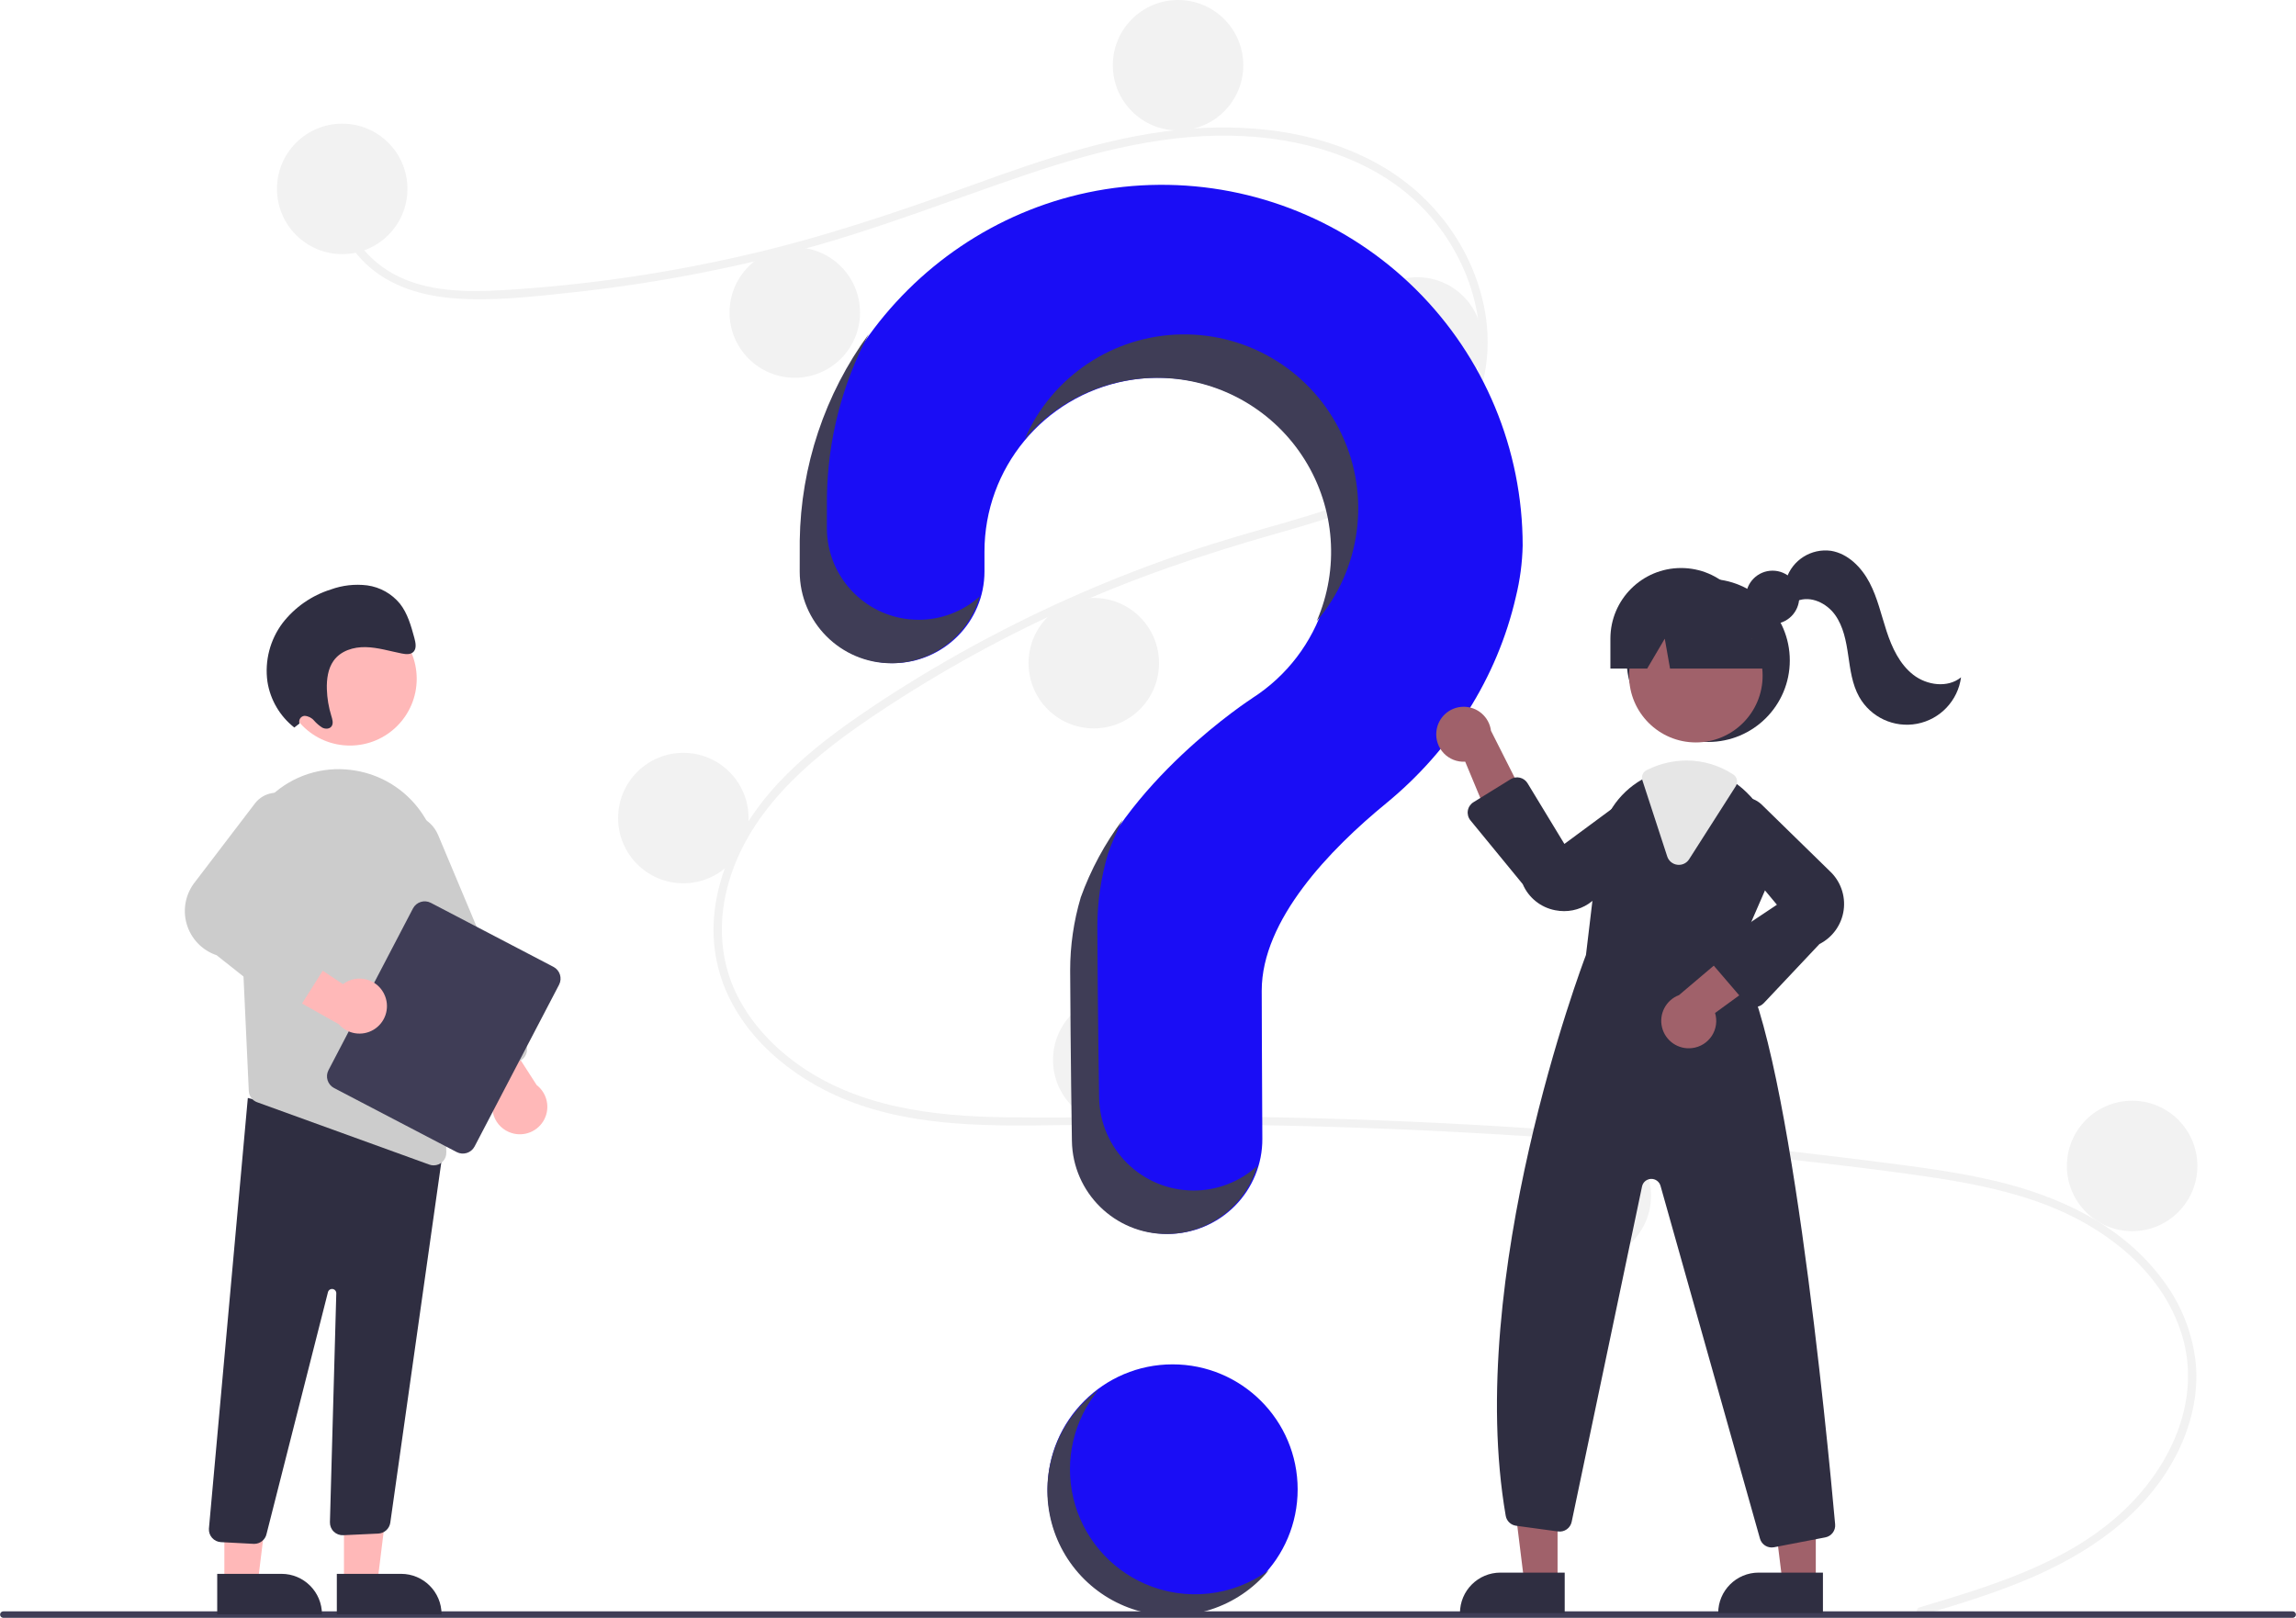
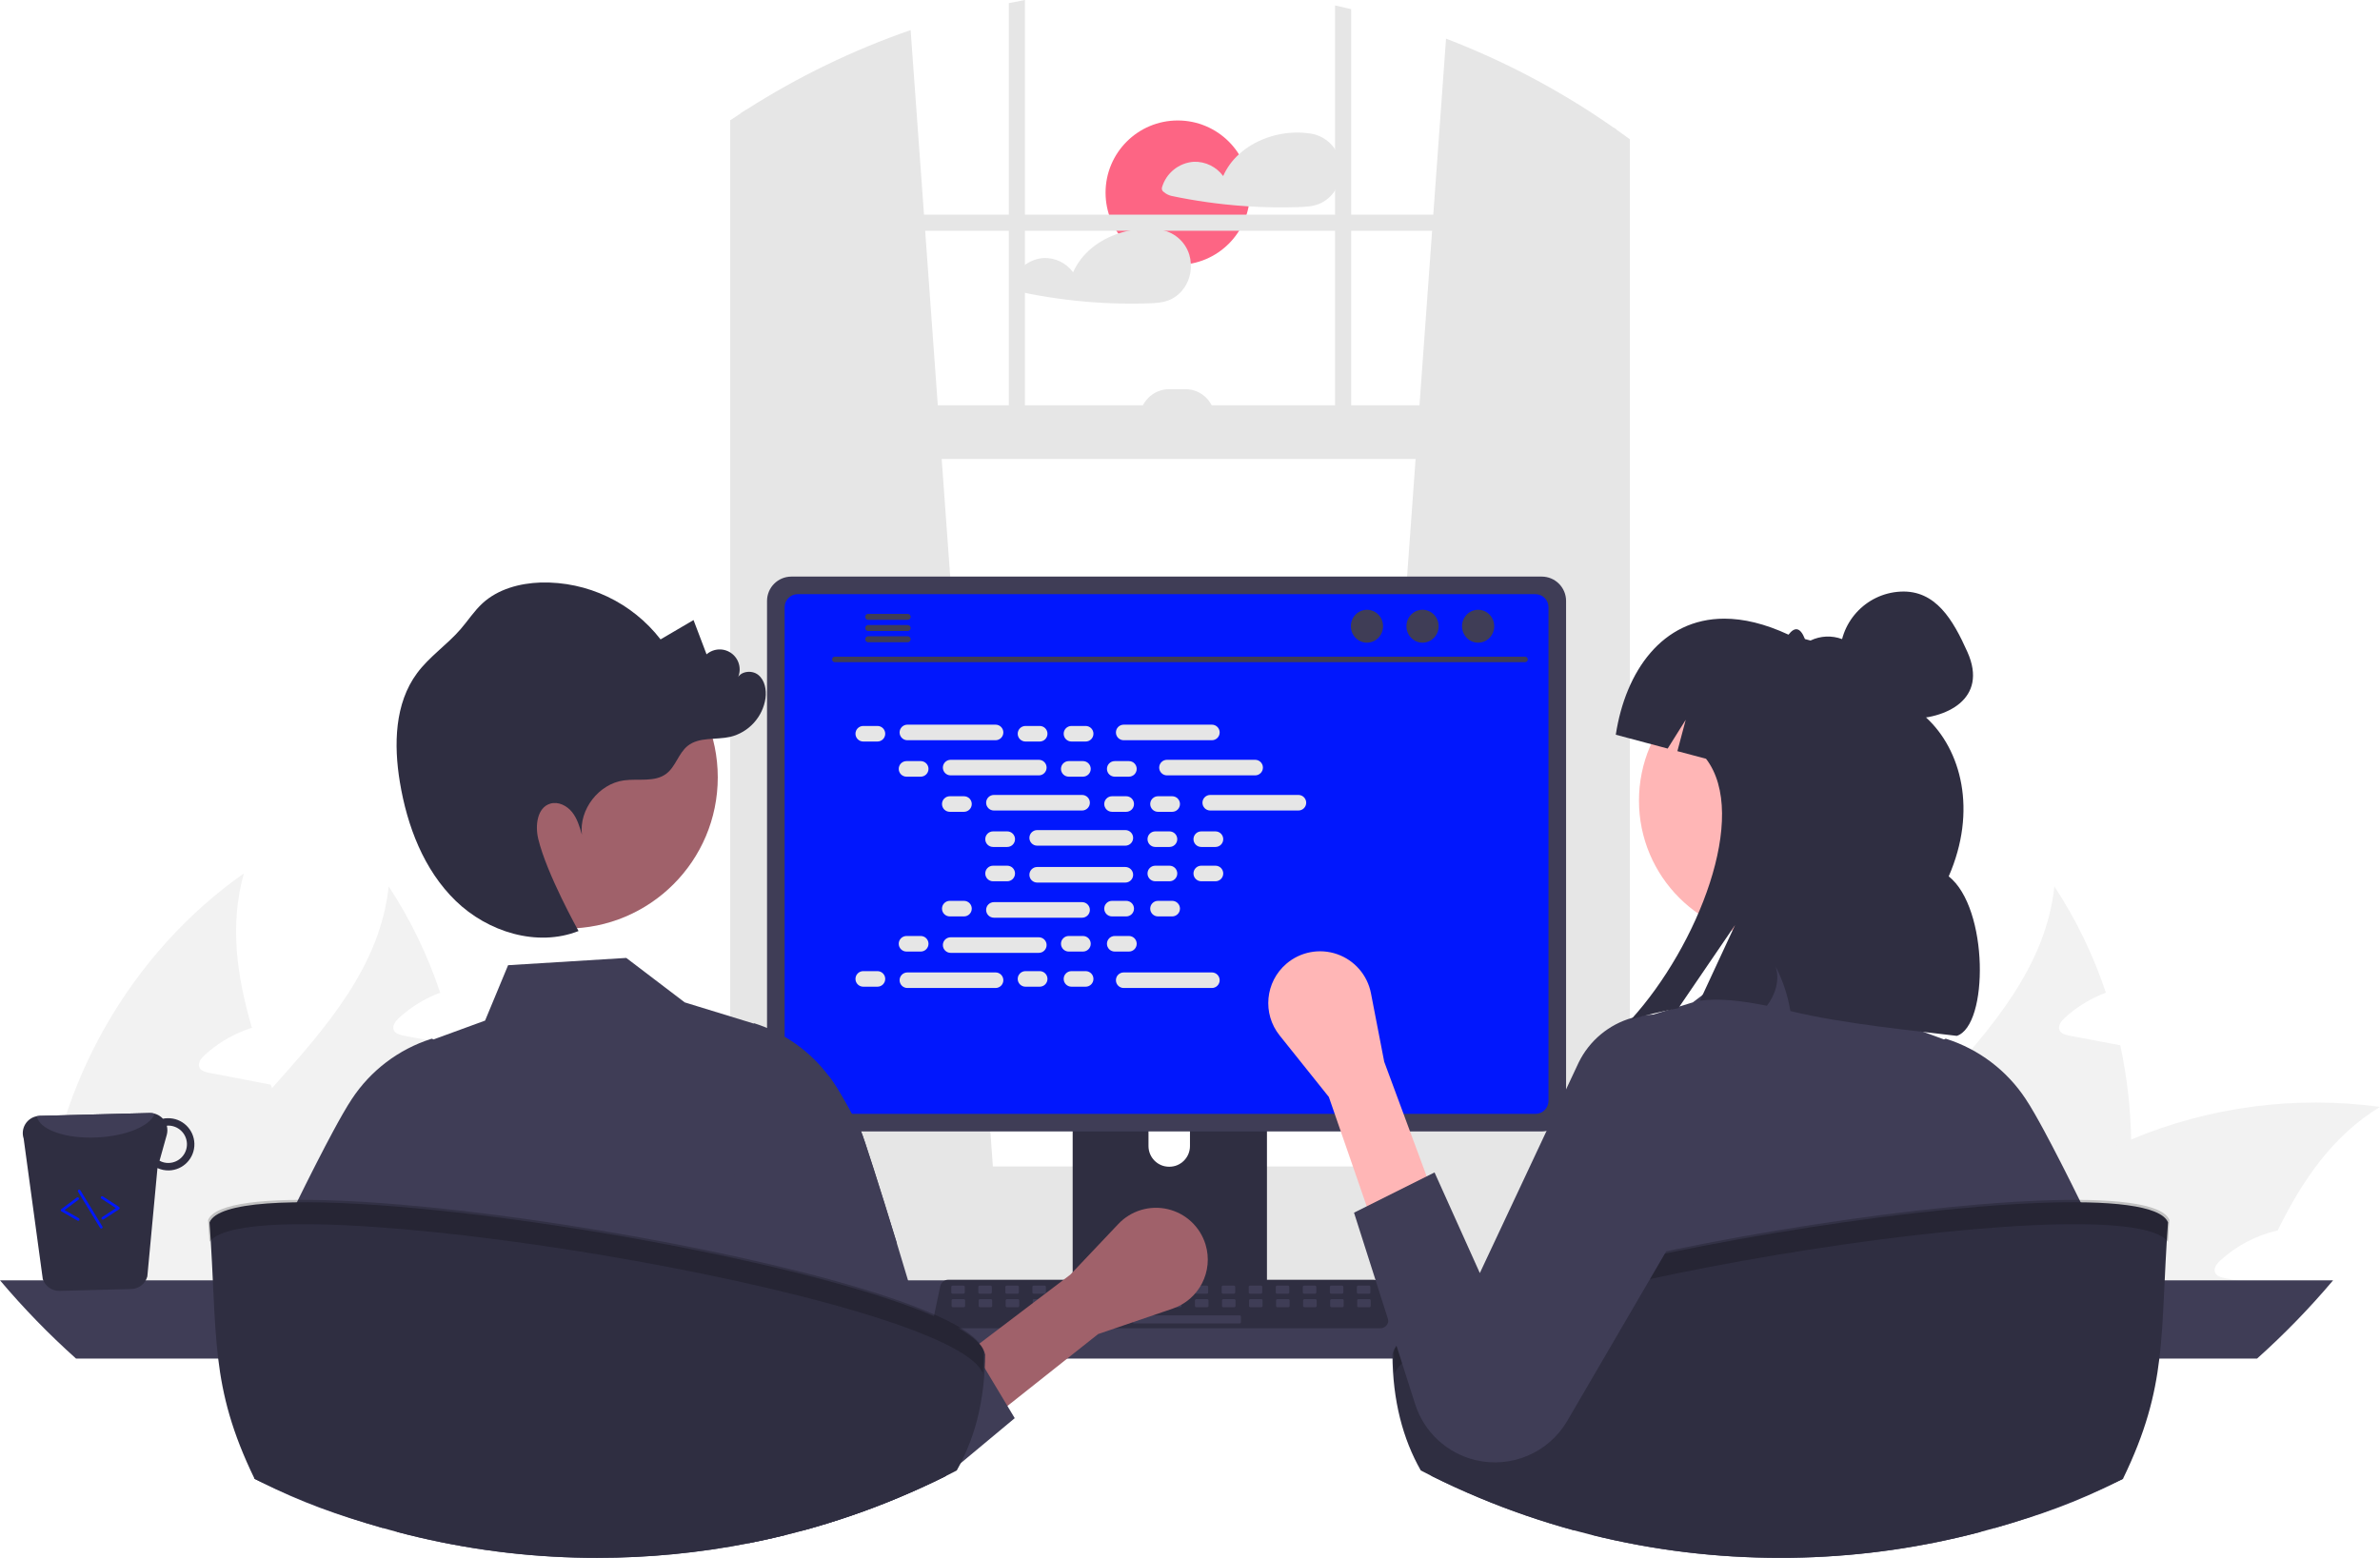
- <svg xmlns="http://www.w3.org/2000/svg" data-name="Layer 1" width="844.675" height="595.262" viewBox="0 0 844.675 595.262">
-   <circle cx="431.393" cy="548" r="46" fill="#1a0df5" />
-   <path d="M883.862,743.785c25.735-7.729,53.094-15.788,73.503-34.161,18.238-16.418,30.55-41.489,22.995-66.112-7.54-24.572-30.124-40.956-53.442-49.105-13.225-4.622-27.061-7.186-40.891-9.2-15.035-2.19-30.136-3.984-45.23-5.71q-91.677-10.486-184.044-12.811c-30.385-.765-60.764-.747-91.152-.306-27.139.394-55.722.384-80.899-11.151-19.578-8.97-37.348-25.289-42.803-46.734-6.297-24.755,5.318-49.964,21.98-67.892,8.783-9.45,19.047-17.404,29.636-24.717,11.487-7.934,23.375-15.306,35.521-22.188a494.634,494.634,0,0,1,74.767-34.468c12.746-4.634,25.68-8.633,38.728-12.321,11.017-3.115,22.068-6.234,32.716-10.477,20.583-8.204,40.161-22.1,45.395-44.881,4.96-21.591-3.403-45.031-18.065-61.071-16.963-18.557-42.539-26.692-67.06-28.008-27.528-1.478-54.422,5.412-80.297,14.156-27.597,9.326-54.599,20.049-82.778,27.603a556.958,556.958,0,0,1-85.196,15.837c-14.082,1.5-28.59,3.193-42.756,2.045-11.872-.962-23.684-4.454-32.434-12.88-7.503-7.225-11.972-17.154-10.435-27.632.279-1.903,3.17-1.094,2.893.798-1.87,12.755,6.8,24.509,17.484,30.529,12.348,6.958,27.374,6.968,41.122,6.172a537.825,537.825,0,0,0,88.515-12.796c28.593-6.531,56.164-15.866,83.704-25.839,26.156-9.472,52.897-18.716,80.84-20.767,24.246-1.78,49.752,1.752,70.874,14.423,18.564,11.136,32.215,29.707,36.565,51.018,4.25,20.825-1.636,41.785-17.4,56.317-16.321,15.046-38.701,21.479-59.557,27.404-26.452,7.514-52.337,16.298-77.392,27.703a485.824,485.824,0,0,0-72.8,40.928c-22.246,15.202-44.201,34.331-51.237,61.451-3.277,12.633-2.672,26.032,2.812,37.965,4.876,10.61,12.907,19.535,22.262,26.419,22.321,16.424,50.453,19.797,77.414,20.132,30.281.377,60.564-.645,90.855-.148q92.599,1.52,184.819,11.273,23.108,2.446,46.158,5.407c13.822,1.776,27.69,3.541,41.278,6.695,24.162,5.608,47.674,16.392,62.692,36.878a61.319,61.319,0,0,1,11.947,30.446c1.051,11.524-1.77,23.069-6.98,33.321-11.532,22.69-33.134,37.123-56.073,46.605-12.287,5.079-25.032,8.926-37.752,12.746-1.853.557-2.645-2.338-.798-2.893Z" transform="translate(-177.6623 -152.3692)" fill="#f2f2f2" />
-   <circle cx="125.893" cy="69.5" r="24" fill="#f2f2f2" />
-   <circle cx="292.393" cy="115" r="24" fill="#f2f2f2" />
-   <circle cx="433.393" cy="24" r="24" fill="#f2f2f2" />
-   <circle cx="521.393" cy="126" r="24" fill="#f2f2f2" />
-   <circle cx="402.393" cy="244" r="24" fill="#f2f2f2" />
-   <circle cx="251.393" cy="301" r="24" fill="#f2f2f2" />
-   <circle cx="411.393" cy="390" r="24" fill="#f2f2f2" />
-   <circle cx="583.393" cy="440" r="24" fill="#f2f2f2" />
-   <circle cx="784.393" cy="429" r="24" fill="#f2f2f2" />
-   <path d="M604.128,220.373c-71.892.508-130.756,58.93-131.777,130.816-.009.664-.014,5.33-.013,11.434a33.748,33.748,0,0,0,33.744,33.746h0a33.769,33.769,0,0,0,33.761-33.798c-.003-4.152-.006-7.026-.006-7.202a64,64,0,1,1,98.52,53.879l.012.014s-48.028,30.92-62.671,73.335l.012.003a94.004,94.004,0,0,0-3.874,26.768c0,3.725.219,36.321.643,62.778a34.786,34.786,0,0,0,34.79,34.222h0a34.796,34.796,0,0,0,34.794-35.011c-.147-24.229-.227-52.442-.227-54.489,0-26.045,25.125-51.995,45.764-68.917,23.766-19.487,40.868-46.043,47.737-75.999a86.762,86.762,0,0,0,2.499-18.834A132.75,132.75,0,0,0,604.128,220.373Z" transform="translate(-177.6623 -152.3692)" fill="#1a0df5" />
-   <path d="M1021.147,747.631H178.853a1.191,1.191,0,0,1,0-2.381h842.294a1.191,1.191,0,0,1,0,2.381Z" transform="translate(-177.6623 -152.3692)" fill="#3f3d56" />
-   <circle cx="628.449" cy="242.996" r="30" fill="#2f2e41" />
-   <polygon points="573.012 582.129 560.753 582.129 554.92 534.841 573.015 534.841 573.012 582.129" fill="#a0616a" />
-   <path d="M551.996,578.626h23.644a0,0,0,0,1,0,0v14.887a0,0,0,0,1,0,0H537.109a0,0,0,0,1,0,0v0A14.887,14.887,0,0,1,551.996,578.626Z" fill="#2f2e41" />
-   <polygon points="668.012 582.129 655.753 582.129 649.92 534.841 668.015 534.841 668.012 582.129" fill="#a0616a" />
-   <path d="M646.996,578.626h23.644a0,0,0,0,1,0,0v14.887a0,0,0,0,1,0,0H632.109a0,0,0,0,1,0,0v0A14.887,14.887,0,0,1,646.996,578.626Z" fill="#2f2e41" />
-   <circle cx="623.89" cy="248.61" r="24.561" fill="#a0616a" />
-   <path d="M816.191,504.775l10.99-25.25a31.383,31.383,0,0,0-6.95-35.6,31.873,31.873,0,0,0-3.07-2.67,30.935,30.935,0,0,0-18.99-6.57,32.179,32.179,0,0,0-13.4,2.98c-.36.16-.71.33-1.07.5-.69.33-1.37.69-2.03,1.06a31.678,31.678,0,0,0-15.7,23.88l-4.85,40.64c-1.22,3.19-44.74,118.39-29.52,206.34a4.467,4.467,0,0,0,3.82,3.67l15.43,2.1a4.497,4.497,0,0,0,5.01-3.53l25.89-123.41a3.503,3.503,0,0,1,6.8-.23l36.58,129.78a4.471,4.471,0,0,0,4.31,3.28,5.122,5.122,0,0,0,.87-.08l18.85-3.63a4.471,4.471,0,0,0,3.63-4.81C850.021,682.335,835.301,527.605,816.191,504.775Z" transform="translate(-177.6623 -152.3692)" fill="#2f2e41" />
-   <path d="M706.102,421.419A10.056,10.056,0,0,0,716.696,432.623l13.729,32.992,10.385-15.394-14.629-28.97a10.11,10.11,0,0,0-20.079.169Z" transform="translate(-177.6623 -152.3692)" fill="#a0616a" />
-   <path d="M800.19,537.996a10.056,10.056,0,0,0,8.427-12.913l28.885-21.038-17.39-6.512-24.764,20.977a10.11,10.11,0,0,0,4.842,19.487Z" transform="translate(-177.6623 -152.3692)" fill="#a0616a" />
-   <path d="M753.102,487.61a17.057,17.057,0,0,1-3.298-.325,16.305,16.305,0,0,1-11.948-9.616l-19.234-23.453a4.501,4.501,0,0,1,1.111-6.681l13.684-8.471a4.5,4.5,0,0,1,6.215,1.49l13.556,22.334L779.15,443.702A9.721,9.721,0,0,1,790.46,459.264l-25.912,23.637A16.253,16.253,0,0,1,753.102,487.61Z" transform="translate(-177.6623 -152.3692)" fill="#2f2e41" />
-   <path d="M823.252,522.883c-.035,0-.071,0-.106-.001a4.508,4.508,0,0,1-3.311-1.57l-12.166-14.193a4.5,4.5,0,0,1,.92-6.673l22.781-15.188-20.638-24.812a9.721,9.721,0,0,1,14.887-12.183l25.084,24.513a16.525,16.525,0,0,1-3.675,26.94l-20.501,21.754A4.507,4.507,0,0,1,823.252,522.883Z" transform="translate(-177.6623 -152.3692)" fill="#2f2e41" />
-   <path d="M795.307,470.584a4.632,4.632,0,0,1-.584-.037,4.461,4.461,0,0,1-3.71-3.069l-9.142-28.029a3.083,3.083,0,0,1,1.594-3.725l.297-.14c.269-.128.535-.254.807-.375a32.574,32.574,0,0,1,13.603-3.023,31.327,31.327,0,0,1,17.161,5.157,3.13,3.13,0,0,1,.901,4.294L799.084,468.504A4.455,4.455,0,0,1,795.307,470.584Z" transform="translate(-177.6623 -152.3692)" fill="#e6e6e6" />
-   <circle cx="652.101" cy="219.786" r="9.817" fill="#2f2e41" />
-   <path d="M796.111,361.365h0a26,26,0,0,0-26,26v11h13.529l6.471-11,1.941,11h41.059l-11-11A26,26,0,0,0,796.111,361.365Z" transform="translate(-177.6623 -152.3692)" fill="#2f2e41" />
-   <path d="M834.809,365.431a15.15,15.15,0,0,1,16.481-10.396c6.256,1.046,11.202,6.075,14.149,11.691s4.308,11.903,6.289,17.928,4.791,12.084,9.793,15.984,12.677,4.958,17.59.946a20.118,20.118,0,0,1-37.477,7.181c-2.592-4.612-3.261-10.017-4.03-15.251s-1.767-10.65-4.862-14.94-8.888-7.093-13.804-5.139Z" transform="translate(-177.6623 -152.3692)" fill="#2f2e41" />
-   <path d="M515.609,380.408h0a33.748,33.748,0,0,1-33.744-33.746c-0-6.104.004-10.771.013-11.434a131.507,131.507,0,0,1,15.359-59.909,131.803,131.803,0,0,0-25.359,75.909c-.009.664-.014,5.33-.013,11.434a33.748,33.748,0,0,0,33.744,33.746h0A33.773,33.773,0,0,0,538.097,371.817,33.622,33.622,0,0,1,515.609,380.408Z" transform="translate(-177.6623 -152.3692)" fill="#3f3d56" />
-   <path d="M606.415,291.478a64.004,64.004,0,0,1,55.659,89.413,63.997,63.997,0,1,0-107.426-66.985A63.871,63.871,0,0,1,606.415,291.478Z" transform="translate(-177.6623 -152.3692)" fill="#3f3d56" />
-   <path d="M616.797,590.408h0a34.787,34.787,0,0,1-34.79-34.222c-.423-26.456-.643-59.052-.643-62.778a94.004,94.004,0,0,1,3.874-26.768l-.012-.003a95.069,95.069,0,0,1,5.494-12.701,110.047,110.047,0,0,0-15.494,28.701l.012.003a94.004,94.004,0,0,0-3.874,26.768c0,3.725.219,36.321.643,62.778a34.787,34.787,0,0,0,34.79,34.222h0a34.803,34.803,0,0,0,33.402-25.048A34.66,34.66,0,0,1,616.797,590.408Z" transform="translate(-177.6623 -152.3692)" fill="#3f3d56" />
-   <polygon points="126.541 582.585 138.8 582.584 144.633 535.296 126.538 535.297 126.541 582.585" fill="#ffb8b8" />
-   <path d="M301.576,731.451H340.107a0,0,0,0,1,0,0v14.887a0,0,0,0,1,0,0H316.463A14.887,14.887,0,0,1,301.576,731.451v0A0,0,0,0,1,301.576,731.451Z" transform="translate(464.0541 1325.404) rotate(179.9974)" fill="#2f2e41" />
-   <polygon points="82.541 582.585 94.8 582.584 100.633 535.296 82.538 535.297 82.541 582.585" fill="#ffb8b8" />
-   <path d="M257.576,731.451H296.107a0,0,0,0,1,0,0v14.887a0,0,0,0,1,0,0H272.463A14.887,14.887,0,0,1,257.576,731.451v0A0,0,0,0,1,257.576,731.451Z" transform="translate(376.0541 1325.406) rotate(179.9974)" fill="#2f2e41" />
-   <path d="M270.917,720.411l-11.975-.63a4.673,4.673,0,0,1-4.419-4.967l14.313-158.466,65.911,17.786,6.35-1.732L321.239,712.686a4.696,4.696,0,0,1-4.358,3.945l-12.909.601a4.674,4.674,0,0,1-4.931-4.796l2.339-84.196a1.558,1.558,0,0,0-3.083-.36L275.739,716.692a4.646,4.646,0,0,1-4.569,3.725C271.086,720.418,271.002,720.416,270.917,720.411Z" transform="translate(-177.6623 -152.3692)" fill="#2f2e41" />
-   <circle cx="128.742" cy="249.759" r="24.561" fill="#ffb8b8" />
-   <path d="M265.512,474.287l2.701,58.267.976,21.199a4.642,4.642,0,0,0,3.074,4.175l63.336,22.943a4.477,4.477,0,0,0,1.6.28,4.644,4.644,0,0,0,4.664-4.788L339.266,471.597A36.93,36.93,0,0,0,308.522,435.92c-.613-.093-1.236-.187-1.859-.27a36.249,36.249,0,0,0-29.165,9.441,37.236,37.236,0,0,0-11.986,29.196Z" transform="translate(-177.6623 -152.3692)" fill="#ccc" />
-   <path d="M365.855,569.245a10.064,10.064,0,0,1-5.369-15.227l-21.478-28.56,18.534-1.147,17.554,27.297a10.111,10.111,0,0,1-9.242,17.637Z" transform="translate(-177.6623 -152.3692)" fill="#ffb8b8" />
-   <path d="M350.753,548.85a4.644,4.644,0,0,1-2.541-2.518L315.854,469.237a12.463,12.463,0,1,1,22.984-9.647l32.358,77.095a4.679,4.679,0,0,1-2.5,6.118l-14.365,6.029a4.642,4.642,0,0,1-3.577.017Z" transform="translate(-177.6623 -152.3692)" fill="#ccc" />
-   <path d="M298.508,546.131,329.587,486.622a4.878,4.878,0,0,1,6.575-2.063l45.112,23.56a4.878,4.878,0,0,1,2.063,6.575l-31.079,59.509a4.878,4.878,0,0,1-6.575,2.063L300.571,552.706A4.878,4.878,0,0,1,298.508,546.131Z" transform="translate(-177.6623 -152.3692)" fill="#3f3d56" />
-   <path d="M319.351,518.943a10.064,10.064,0,0,0-15.517-4.46l-29.778-19.754-.051,18.57L302.29,529.21a10.111,10.111,0,0,0,17.06-10.267Z" transform="translate(-177.6623 -152.3692)" fill="#ffb8b8" />
-   <path d="M281.701,523.119l-24.337-19.278a17.163,17.163,0,0,1-7.823-27.135l22.097-28.96a10.096,10.096,0,0,1,17.13,10.284l-17.484,28.6,25.694,12.187a4.674,4.674,0,0,1,1.948,6.72l-10.372,16.414a4.682,4.682,0,0,1-3.167,2.111c-.026.004-.051.008-.077.012A4.696,4.696,0,0,1,281.701,523.119Z" transform="translate(-177.6623 -152.3692)" fill="#ccc" />
-   <path d="M287.845,418.574a2.135,2.135,0,0,1,1.856-2.819,4.93,4.93,0,0,1,3.476,1.715,13.833,13.833,0,0,0,3.071,2.637c1.188.599,2.8.514,3.477-.628.636-1.072.2-2.508-.185-3.753a36.907,36.907,0,0,1-1.63-9.77c-.111-3.7.411-7.562,2.46-10.448,2.644-3.725,7.371-5.139,11.845-5.036s8.875,1.484,13.307,2.357c1.53.301,3.328.456,4.352-.73,1.088-1.261.688-3.301.226-5.004-1.201-4.417-2.475-8.985-5.265-12.552a18.898,18.898,0,0,0-12.061-6.79,28.938,28.938,0,0,0-13.462,1.528,36.096,36.096,0,0,0-17.683,12.319,29.236,29.236,0,0,0-5.578,21.6,26.667,26.667,0,0,0,9.886,16.855Z" transform="translate(-177.6623 -152.3692)" fill="#2f2e41" />
-   <path d="M598.92,735.149a45.994,45.994,0,0,1-17.07-71.489,45.997,45.997,0,1,0,62.569,66.464A45.969,45.969,0,0,1,598.92,735.149Z" transform="translate(-177.6623 -152.3692)" fill="#3f3d56" />
+ <svg xmlns="http://www.w3.org/2000/svg" data-name="Layer 1" width="880.16" height="576.272" viewBox="0 0 880.16 576.272">
+   <circle cx="435.555" cy="71.266" r="26.701" fill="#fd6584" />
+   <path d="M655.233,220.487a13.235,13.235,0,0,0-11.17-9.29,1.081,1.081,0,0,0-.18,0,1.418,1.418,0,0,0-.22-.05c-8.94-1.16-18.88,1.66-25.57,7.8a23.958,23.958,0,0,0-5.83,8.04,12.917,12.917,0,0,0-10.83-5.28,13.184,13.184,0,0,0-11.8,9.51,1.526,1.526,0,0,0,.69,1.69,6.673,6.673,0,0,0,2.79,1.42c2.21.47,4.44.9,6.67,1.29q6.54,1.14,13.15,1.85,4.365.465,8.75.74c6.04.38,12.11.47,18.16.28,3-.1,5.88-.2,8.62-1.52a12.798,12.798,0,0,0,4.95-4.31A14.548,14.548,0,0,0,655.233,220.487Z" transform="translate(-159.9199 -161.8639)" fill="#e6e6e6" />
+   <path d="M600.303,259.387a13.652,13.652,0,0,0-.56-3.3,13.26,13.26,0,0,0-11.18-9.29.965.965,0,0,0-.17,0,1.887,1.887,0,0,0-.23-.05,33.194,33.194,0,0,0-14.69,1.51c-7.26,2.43-13.63,7.33-16.7,14.33a12.922,12.922,0,0,0-10.84-5.28,13.183,13.183,0,0,0-11.8,9.51,1.555,1.555,0,0,0,.69,1.69,6.733,6.733,0,0,0,2.79,1.42c2.22.47,4.44.9,6.68,1.29q6.54,1.14,13.14,1.85a195.164,195.164,0,0,0,26.92,1.02c2.99-.1,5.88-.2,8.62-1.52a12.77,12.77,0,0,0,4.94-4.31A14.265,14.265,0,0,0,600.303,259.387Z" transform="translate(-159.9199 -161.8639)" fill="#e6e6e6" />
+   <path d="M948.052,583.375a171.855,171.855,0,0,1-7.443,53.773c-.186.633-.41,1.265-.633,1.898H830.422a98.322,98.322,0,0,1,7.406-22.328c9.117-19.351,24.002-35.911,38.701-52.359,20.244-22.663,40.004-45.139,43.13-74.612a169.258,169.258,0,0,1,19.053,39.334,46.231,46.231,0,0,0-15.294,9.378c-1.228,1.154-2.531,2.828-1.898,4.428.595,1.34,2.233,1.786,3.684,2.084,3.498.67,6.996,1.34,10.494,1.972,2.754.558,5.545,1.079,8.336,1.6A182.729,182.729,0,0,1,948.052,583.375Z" transform="translate(-159.9199 -161.8639)" fill="#f2f2f2" />
+   <path d="M1040.08,571.318c-17.565,10.68-28.729,27.203-37.846,45.697a46.743,46.743,0,0,0-21.249,11.164c-1.265,1.154-2.568,2.828-1.898,4.428.558,1.34,2.233,1.786,3.684,2.084,3.461.67,6.996,1.34,10.457,1.972-.335.782-.67,1.6-1.005,2.382H876.12A164.174,164.174,0,0,1,893.573,619.1c1.377-1.377,2.791-2.679,4.242-4.019a173.653,173.653,0,0,1,50.238-31.706A176.734,176.734,0,0,1,1040.08,571.318Z" transform="translate(-159.9199 -161.8639)" fill="#f2f2f2" />
+   <path d="M895.47,639.046H792.093a167.932,167.932,0,0,1,.149-24.858c4.131-51.094,31.929-99.768,73.868-129.241-5.359,19.09-2.605,38.069,2.977,57.122-.781.261-1.563.484-2.27.781a46.236,46.236,0,0,0-15.294,9.378c-1.228,1.154-2.53,2.828-1.898,4.428.558,1.34,2.233,1.786,3.684,2.084,3.498.67,6.996,1.34,10.457,1.972,2.791.558,5.582,1.079,8.373,1.637,1.302.223,2.605.484,3.907.744.186.447.298.856.484,1.265,6.55,18.048,13.694,36.245,17.044,54.74a127.778,127.778,0,0,1,1.712,14.029C895.396,635.102,895.47,637.074,895.47,639.046Z" transform="translate(-159.9199 -161.8639)" fill="#f2f2f2" />
+   <path d="M332.052,583.375a171.855,171.855,0,0,1-7.443,53.773c-.186.633-.41,1.265-.633,1.898H214.422a98.322,98.322,0,0,1,7.406-22.328c9.117-19.351,24.002-35.911,38.701-52.359,20.244-22.663,40.004-45.139,43.13-74.612a169.258,169.258,0,0,1,19.053,39.334,46.231,46.231,0,0,0-15.294,9.378c-1.228,1.154-2.531,2.828-1.898,4.428.595,1.34,2.233,1.786,3.684,2.084,3.498.67,6.996,1.34,10.494,1.972,2.754.558,5.545,1.079,8.336,1.6A182.729,182.729,0,0,1,332.052,583.375Z" transform="translate(-159.9199 -161.8639)" fill="#f2f2f2" />
+   <path d="M424.08,571.318c-17.565,10.68-28.729,27.203-37.846,45.697a46.743,46.743,0,0,0-21.249,11.164c-1.265,1.154-2.568,2.828-1.898,4.428.558,1.34,2.233,1.786,3.684,2.084,3.461.67,6.996,1.34,10.457,1.972-.335.782-.67,1.6-1.005,2.382H260.12A164.174,164.174,0,0,1,277.573,619.1c1.377-1.377,2.791-2.679,4.242-4.019a173.653,173.653,0,0,1,50.238-31.706A176.734,176.734,0,0,1,424.08,571.318Z" transform="translate(-159.9199 -161.8639)" fill="#f2f2f2" />
+   <path d="M279.47,639.046H176.093a167.932,167.932,0,0,1,.149-24.858c4.131-51.094,31.929-99.768,73.868-129.241-5.359,19.09-2.605,38.069,2.977,57.122-.781.261-1.563.484-2.27.781a46.236,46.236,0,0,0-15.294,9.378c-1.228,1.154-2.53,2.828-1.898,4.428.558,1.34,2.233,1.786,3.684,2.084,3.498.67,6.996,1.34,10.457,1.972,2.791.558,5.582,1.079,8.373,1.637,1.302.223,2.605.484,3.907.744.186.447.298.856.484,1.265,6.55,18.048,13.694,36.245,17.044,54.74a127.778,127.778,0,0,1,1.712,14.029C279.396,635.102,279.47,637.074,279.47,639.046Z" transform="translate(-159.9199 -161.8639)" fill="#f2f2f2" />
+   <path d="M664.33,595.644l92.37,8.2.99.09v-394.14q-.495-.345-.99-.69a288.323,288.323,0,0,0-62.01-32.94l-4.72,65.1-.43,5.96-4.67,64.56-1.44,19.86-18.93,261.7Z" transform="translate(-159.9199 -161.8639)" fill="#e6e6e6" />
+   <path d="M435.9,202.454c-.66.42-1.32.84-1.98,1.28v400.2l1.98-.18,91.37-8.11-.17-2.3-18.93-261.7-1.44-19.86-4.67-64.56-.43-5.96-4.95-68.27A287.687,287.687,0,0,0,435.9,202.454Z" transform="translate(-159.9199 -161.8639)" fill="#e6e6e6" />
+   <path d="M433.92,203.734c-1.33.86-2.66,1.74-3.97,2.63v403.03c0,10.07,5.97,18.51,13.95,20.66a15.249,15.249,0,0,0,4,.53h296.8a15.118,15.118,0,0,0,3.99-.53,17.06,17.06,0,0,0,7.78-4.66,22.919,22.919,0,0,0,6.18-16v-396.02c-1.64-1.21-3.29-2.41-4.96-3.58q-.495-.345-.99-.69v400.29a16.108,16.108,0,0,1-.46,3.85c-1.41,5.95-6.06,10.31-11.54,10.31h-296.8c-6.62,0-12-6.35-12-14.16v-406.94C435.24,202.874,434.58,203.294,433.92,203.734Z" transform="translate(-159.9199 -161.8639)" fill="#e6e6e6" />
+   <rect x="273.003" y="79.404" width="326.752" height="5.959" fill="#e6e6e6" />
+   <path d="M659.6,165.254c-1.98-.49-3.96-.95-5.96-1.38v161.81h5.96Z" transform="translate(-159.9199 -161.8639)" fill="#e6e6e6" />
+   <path d="M538.96,161.864c-1.99.37-3.98.75-5.96,1.16v162.66h5.96Z" transform="translate(-159.9199 -161.8639)" fill="#e6e6e6" />
+   <path d="M368.86,620.154a26.711,26.711,0,0,0,1.93,9.98,25.54,25.54,0,0,0,1.75,3.56,27.096,27.096,0,0,0,3.02,4.18,26.76,26.76,0,0,0,20.12,9.11h391.31a26.82,26.82,0,0,0,0-53.64h-391.31A26.846,26.846,0,0,0,368.86,620.154Z" transform="translate(-159.9199 -161.8639)" fill="#e6e6e6" />
+   <rect x="432.923" y="311.783" width="324.766" height="19.863" transform="translate(1030.691 481.5651) rotate(-180)" fill="#e6e6e6" />
+   <path d="M581.401,305.824h27.809a0,0,0,0,1,0,0v0A10.925,10.925,0,0,1,598.285,316.749h-5.959a10.925,10.925,0,0,1-10.925-10.925v0A0,0,0,0,1,581.401,305.824Z" transform="translate(1030.691 460.7086) rotate(-180)" fill="#e6e6e6" />
+   <path d="M159.92,635.474a289.004,289.004,0,0,0,28.12,28.95h806.58a289.004,289.004,0,0,0,28.12-28.95Z" transform="translate(-159.9199 -161.8639)" fill="#3f3d56" />
+   <path d="M556.61,538.664v102.56h71.85v-102.56a3.448,3.448,0,0,0-2.43-3.3,3.175,3.175,0,0,0-1.03-.16H560.08A3.463,3.463,0,0,0,556.61,538.664Zm28.04,35.24a7.67,7.67,0,0,1,15.34,0v11.9a7.67,7.67,0,0,1-15.34,0Z" transform="translate(-159.9199 -161.8639)" fill="#2f2e41" />
+   <path d="M556.39,637.944v9.89a1.946,1.946,0,0,0,1.93,1.94h68.43a1.94,1.94,0,0,0,1.93-1.94v-9.89Z" transform="translate(-159.9199 -161.8639)" fill="#3f3d56" />
+   <path d="M443.58,384.144v187.26a9.007,9.007,0,0,0,9,9h277.5a9.007,9.007,0,0,0,9-9V384.144a9.011,9.011,0,0,0-9-8.99h-277.5A9.012,9.012,0,0,0,443.58,384.144Z" transform="translate(-159.9199 -161.8639)" fill="#3f3d56" />
+   <path d="M450.09,386.474v182.62a4.818,4.818,0,0,0,4.81,4.81h272.87a4.818,4.818,0,0,0,4.81-4.81v-182.62a4.82,4.82,0,0,0-4.81-4.82h-272.87A4.821,4.821,0,0,0,450.09,386.474Z" transform="translate(-159.9199 -161.8639)" fill="#0117fd" />
+   <path d="M505.73,652.104a2.948,2.948,0,0,0,2.32,1.11H670.39a2.987,2.987,0,0,0,2.92-3.6l-2.52-11.97a2.993,2.993,0,0,0-1.86-2.17,2.895,2.895,0,0,0-1.06-.2h-157.31a2.894,2.894,0,0,0-1.06.2,2.992,2.992,0,0,0-1.86,2.17l-2.52,11.97A2.985,2.985,0,0,0,505.73,652.104Z" transform="translate(-159.9199 -161.8639)" fill="#2f2e41" />
+   <rect x="661.717" y="637.43" width="5" height="3" rx="0.488" transform="translate(1168.514 1115.995) rotate(-180)" fill="#3f3d56" />
+   <rect x="651.717" y="637.43" width="5" height="3" rx="0.488" transform="translate(1148.514 1115.995) rotate(-180)" fill="#3f3d56" />
+   <rect x="641.717" y="637.43" width="5" height="3" rx="0.488" transform="translate(1128.514 1115.995) rotate(-180)" fill="#3f3d56" />
+   <rect x="631.717" y="637.43" width="5" height="3" rx="0.488" transform="translate(1108.514 1115.995) rotate(-180)" fill="#3f3d56" />
+   <rect x="621.717" y="637.43" width="5" height="3" rx="0.488" transform="translate(1088.514 1115.995) rotate(-180)" fill="#3f3d56" />
+   <rect x="611.717" y="637.43" width="5" height="3" rx="0.488" transform="translate(1068.514 1115.995) rotate(-180)" fill="#3f3d56" />
+   <rect x="601.717" y="637.43" width="5" height="3" rx="0.488" transform="translate(1048.514 1115.995) rotate(-180)" fill="#3f3d56" />
+   <rect x="591.717" y="637.43" width="5" height="3" rx="0.488" transform="translate(1028.514 1115.995) rotate(-180)" fill="#3f3d56" />
+   <rect x="581.717" y="637.43" width="5" height="3" rx="0.488" transform="translate(1008.514 1115.995) rotate(-180)" fill="#3f3d56" />
+   <rect x="571.717" y="637.43" width="5" height="3" rx="0.488" transform="translate(988.5139 1115.995) rotate(-180)" fill="#3f3d56" />
+   <rect x="561.717" y="637.43" width="5" height="3" rx="0.488" transform="translate(968.5139 1115.995) rotate(-180)" fill="#3f3d56" />
+   <rect x="551.717" y="637.43" width="5" height="3" rx="0.488" transform="translate(948.5139 1115.995) rotate(-180)" fill="#3f3d56" />
+   <rect x="541.717" y="637.43" width="5" height="3" rx="0.488" transform="translate(928.5139 1115.995) rotate(-180)" fill="#3f3d56" />
+   <rect x="531.717" y="637.43" width="5" height="3" rx="0.488" transform="translate(908.5139 1115.995) rotate(-180)" fill="#3f3d56" />
+   <rect x="521.717" y="637.43" width="5" height="3" rx="0.488" transform="translate(888.5139 1115.995) rotate(-180)" fill="#3f3d56" />
+   <rect x="511.717" y="637.43" width="5" height="3" rx="0.488" transform="translate(868.5139 1115.995) rotate(-180)" fill="#3f3d56" />
+   <rect x="661.835" y="642.43" width="5" height="3" rx="0.488" transform="translate(1168.75 1125.995) rotate(-180)" fill="#3f3d56" />
+   <rect x="651.835" y="642.43" width="5" height="3" rx="0.488" transform="translate(1148.75 1125.995) rotate(-180)" fill="#3f3d56" />
+   <rect x="641.835" y="642.43" width="5" height="3" rx="0.488" transform="translate(1128.75 1125.995) rotate(-180)" fill="#3f3d56" />
+   <rect x="631.835" y="642.43" width="5" height="3" rx="0.488" transform="translate(1108.75 1125.995) rotate(-180)" fill="#3f3d56" />
+   <rect x="621.835" y="642.43" width="5" height="3" rx="0.488" transform="translate(1088.75 1125.995) rotate(-180)" fill="#3f3d56" />
+   <rect x="611.835" y="642.43" width="5" height="3" rx="0.488" transform="translate(1068.75 1125.995) rotate(-180)" fill="#3f3d56" />
+   <rect x="601.835" y="642.43" width="5" height="3" rx="0.488" transform="translate(1048.75 1125.995) rotate(-180)" fill="#3f3d56" />
+   <rect x="591.835" y="642.43" width="5" height="3" rx="0.488" transform="translate(1028.75 1125.995) rotate(-180)" fill="#3f3d56" />
+   <rect x="581.835" y="642.43" width="5" height="3" rx="0.488" transform="translate(1008.75 1125.995) rotate(-180)" fill="#3f3d56" />
+   <rect x="571.835" y="642.43" width="5" height="3" rx="0.488" transform="translate(988.7503 1125.995) rotate(-180)" fill="#3f3d56" />
+   <rect x="561.835" y="642.43" width="5" height="3" rx="0.488" transform="translate(968.7503 1125.995) rotate(-180)" fill="#3f3d56" />
+   <rect x="551.835" y="642.43" width="5" height="3" rx="0.488" transform="translate(948.7503 1125.995) rotate(-180)" fill="#3f3d56" />
+   <rect x="541.835" y="642.43" width="5" height="3" rx="0.488" transform="translate(928.7503 1125.995) rotate(-180)" fill="#3f3d56" />
+   <rect x="531.835" y="642.43" width="5" height="3" rx="0.488" transform="translate(908.7503 1125.995) rotate(-180)" fill="#3f3d56" />
+   <rect x="521.835" y="642.43" width="5" height="3" rx="0.488" transform="translate(888.7503 1125.995) rotate(-180)" fill="#3f3d56" />
+   <rect x="511.835" y="642.43" width="5" height="3" rx="0.488" transform="translate(868.7503 1125.995) rotate(-180)" fill="#3f3d56" />
+   <rect x="578.835" y="648.43" width="40" height="3" rx="0.488" transform="translate(1037.75 1137.995) rotate(-180)" fill="#3f3d56" />
+   <path d="M468.612,406.811H723.935a1.016,1.016,0,0,0,0-2.031H468.612a1.016,1.016,0,0,0,0,2.031Z" transform="translate(-159.9199 -161.8639)" fill="#3f3d56" />
+   <ellipse cx="546.635" cy="231.649" rx="5.95" ry="6.083" fill="#3f3d56" />
+   <ellipse cx="526.079" cy="231.649" rx="5.95" ry="6.083" fill="#3f3d56" />
+   <ellipse cx="505.523" cy="231.649" rx="5.95" ry="6.083" fill="#3f3d56" />
+   <path d="M479.9,390.044a1.095,1.095,0,0,0,1.09,1.1h14.6a1.105,1.105,0,0,0,0-2.21h-14.6A1.103,1.103,0,0,0,479.9,390.044Z" transform="translate(-159.9199 -161.8639)" fill="#3f3d56" />
+   <path d="M479.9,394.194a1.095,1.095,0,0,0,1.09,1.1h14.6a1.105,1.105,0,0,0,0-2.21h-14.6A1.103,1.103,0,0,0,479.9,394.194Z" transform="translate(-159.9199 -161.8639)" fill="#3f3d56" />
+   <path d="M479.9,398.334a1.103,1.103,0,0,0,1.09,1.11h14.6a1.105,1.105,0,0,0,0-2.21h-14.6A1.095,1.095,0,0,0,479.9,398.334Z" transform="translate(-159.9199 -161.8639)" fill="#3f3d56" />
+   <rect x="316.366" y="268.543" width="11.006" height="5.76" rx="2.88" fill="#e6e6e6" />
+   <rect x="376.366" y="268.543" width="11.006" height="5.76" rx="2.88" fill="#e6e6e6" />
+   <rect x="393.366" y="268.543" width="11.006" height="5.76" rx="2.88" fill="#e6e6e6" />
+   <rect x="332.686" y="268.063" width="38.366" height="5.76" rx="2.88" fill="#e6e6e6" />
+   <rect x="412.686" y="268.063" width="38.366" height="5.76" rx="2.88" fill="#e6e6e6" />
+   <rect x="332.366" y="281.543" width="11.006" height="5.76" rx="2.88" fill="#e6e6e6" />
+   <rect x="392.366" y="281.543" width="11.006" height="5.76" rx="2.88" fill="#e6e6e6" />
+   <rect x="409.366" y="281.543" width="11.006" height="5.76" rx="2.88" fill="#e6e6e6" />
+   <rect x="348.686" y="281.063" width="38.366" height="5.76" rx="2.88" fill="#e6e6e6" />
+   <rect x="428.686" y="281.063" width="38.366" height="5.76" rx="2.88" fill="#e6e6e6" />
+   <rect x="348.366" y="294.543" width="11.006" height="5.76" rx="2.88" fill="#e6e6e6" />
+   <rect x="408.366" y="294.543" width="11.006" height="5.76" rx="2.88" fill="#e6e6e6" />
+   <rect x="425.366" y="294.543" width="11.006" height="5.76" rx="2.88" fill="#e6e6e6" />
+   <rect x="364.686" y="294.063" width="38.366" height="5.76" rx="2.88" fill="#e6e6e6" />
+   <rect x="444.686" y="294.063" width="38.366" height="5.76" rx="2.88" fill="#e6e6e6" />
+   <rect x="364.366" y="307.543" width="11.006" height="5.76" rx="2.88" fill="#e6e6e6" />
+   <rect x="424.366" y="307.543" width="11.006" height="5.76" rx="2.88" fill="#e6e6e6" />
+   <rect x="441.366" y="307.543" width="11.006" height="5.76" rx="2.88" fill="#e6e6e6" />
+   <rect x="380.686" y="307.063" width="38.366" height="5.76" rx="2.88" fill="#e6e6e6" />
+   <rect x="376.366" y="359.237" width="11.006" height="5.76" rx="2.88" fill="#e6e6e6" />
+   <rect x="393.366" y="359.237" width="11.006" height="5.76" rx="2.88" fill="#e6e6e6" />
+   <rect x="412.686" y="359.717" width="38.366" height="5.76" rx="2.88" fill="#e6e6e6" />
+   <rect x="316.366" y="359.237" width="11.006" height="5.76" rx="2.88" fill="#e6e6e6" />
+   <rect x="332.686" y="359.717" width="38.366" height="5.76" rx="2.88" fill="#e6e6e6" />
+   <rect x="332.366" y="346.237" width="11.006" height="5.76" rx="2.88" fill="#e6e6e6" />
+   <rect x="392.366" y="346.237" width="11.006" height="5.76" rx="2.88" fill="#e6e6e6" />
+   <rect x="409.366" y="346.237" width="11.006" height="5.76" rx="2.88" fill="#e6e6e6" />
+   <rect x="348.686" y="346.717" width="38.366" height="5.76" rx="2.88" fill="#e6e6e6" />
+   <rect x="348.366" y="333.237" width="11.006" height="5.76" rx="2.88" fill="#e6e6e6" />
+   <rect x="408.366" y="333.237" width="11.006" height="5.76" rx="2.88" fill="#e6e6e6" />
+   <rect x="425.366" y="333.237" width="11.006" height="5.76" rx="2.88" fill="#e6e6e6" />
+   <rect x="364.686" y="333.717" width="38.366" height="5.76" rx="2.88" fill="#e6e6e6" />
+   <rect x="364.366" y="320.237" width="11.006" height="5.76" rx="2.88" fill="#e6e6e6" />
+   <rect x="424.366" y="320.237" width="11.006" height="5.76" rx="2.88" fill="#e6e6e6" />
+   <rect x="441.366" y="320.237" width="11.006" height="5.76" rx="2.88" fill="#e6e6e6" />
+   <rect x="380.686" y="320.717" width="38.366" height="5.76" rx="2.88" fill="#e6e6e6" />
+   <path d="M509.832,707.816c-.22.11-.44.22-.66.32q-2.085,1.035-4.2,2.04-6.33,3.015-12.82,5.73a285.483,285.483,0,0,1-34.97,12.03c-2-12.47-3.94-41.88-5.8-63.51-.35-4.07-.7-7.86-1.05-11.21a97.155,97.155,0,0,0-1.89-13.08,4.359,4.359,0,0,0-.39-.97c.19,1.73.39,6.89.58,14.05.1,3.35.19,7.14.29,11.21.47,20.82.96,49.15,1.45,65.28-1.39.34-2.79.68-4.19,1-.88.21-1.77.41-2.66.6-1.08.24-2.16.48-3.24.7q-1.695.36-3.39.69a290.072,290.072,0,0,1-56.06,5.44c-1.25,0-2.49-.01-3.74-.02-.38,0-.76-.01-1.15-.02-1.1-.02-2.24-.04-3.4-.07a288.591,288.591,0,0,1-65.84-9.49l.87-64.11.15-11.21.06-4.25a15.182,15.182,0,0,0-.88,4.25c-.35,2.73-.71,6.6-1.07,11.21-1.37,17.76-2.78,46.41-4.24,62.71-17.29-4.92-29.93-9.41-45.73-17.31-.61-.3-1.23-.61-1.84-.92.11-.77.23-1.54.34-2.33,1.79-12.44-.32-28.63,1.66-42.15,1.51-10.43,3.07-20.45,4.64-28.95,1.9-10.23,3.83-18.27,5.74-22.18,2.2-4.51,4.4-8.95,6.53-13.2q1.38-2.745,2.71-5.39c.48-.95.96-1.89,1.43-2.81,2.14-4.19,4.16-8.06,6.01-11.49,1.3-2.41,2.5-4.59,3.6-6.5,1.29-2.25,2.43-4.11,3.37-5.52a55.306,55.306,0,0,1,29.28-22.21l.3-.08.29.12.33.15,19.06-6.97,8.51-20.49,43.71-2.69,7.06,5.37,3.61,2.75,3.85,2.93,7.08,5.39,2.01.62,2.99.92,20.45,6.28.21-.09.3.08a55.168,55.168,0,0,1,27.36,19.5c.68.88,1.31,1.79,1.92,2.71,1.66,2.46,3.9,6.35,6.54,11.23,1.09,2.01,2.24,4.19,3.45,6.5.73,1.39,7.03,21.05,13.16,41.13,5.73,18.8,11.31,37.97,12.04,42.89.13.91.27,1.83.4,2.74.83,5.69,1.65,11.42,2.44,17.01,1.17,8.29,2.31,16.29,3.4,23.44C509.812,707.686,509.822,707.746,509.832,707.816Z" transform="translate(-159.9199 -161.8639)" fill="#3f3d56" />
+   <polygon points="303.59 473.566 295.093 440.774 287.59 469.07 303.59 473.566" opacity="0.2" />
+   <path d="M175.749,635.05a6.416,6.416,0,0,0,6.183,4.331l26.492-.682a6.328,6.328,0,0,0,5.981-4.657l3.749-40.087a9.794,9.794,0,0,0,4.238.871,9.661,9.661,0,0,0-.485-19.317,8.184,8.184,0,0,0-1.736.181,6.548,6.548,0,0,0-4.874-2.103l-40.751,1.052a5.854,5.854,0,0,0-1.005.125,6.365,6.365,0,0,0-4.873,8.265Zm43.173-43.817,2.668-9.553a6.506,6.506,0,0,0,.02-3.375c.129-0.0.244-.062.373-.062a6.91,6.91,0,0,1,.324,13.817A6.505,6.505,0,0,1,218.923,591.233Z" transform="translate(-159.9199 -161.8639)" fill="#2f2e41" />
+   <path d="M173.541,574.763c.868,4.964,10.629,8.454,22.366,7.847,10.793-.497,19.617-4.287,21.234-8.779a6.025,6.025,0,0,0-1.844-.246l-40.751,1.052A5.854,5.854,0,0,0,173.541,574.763Z" transform="translate(-159.9199 -161.8639)" fill="#3f3d56" />
+   <path d="M198.058,613.021a.497.497,0,0,0,.151-.066l5.753-3.766a.499.499,0,0,0,0-.836l-5.98-3.917a.5.5,0,1,0-.548.836l5.341,3.498-5.114,3.348a.5.5,0,0,0,.396.903Z" transform="translate(-159.9199 -161.8639)" fill="#0117fd" />
+   <path d="M188.971,613.44a.5.5,0,0,0,.126-.918l-5.303-3.04,5.126-3.807a.5.5,0,1,0-.596-.802l-5.739,4.263a.5.5,0,0,0,.049.835l5.965,3.42A.5.5,0,0,0,188.971,613.44Z" transform="translate(-159.9199 -161.8639)" fill="#0117fd" />
+   <path d="M197.486,616.321a.482.482,0,0,0,.137-.058.5.5,0,0,0,.168-.687l-8.155-13.408a.5.5,0,0,0-.854.521L196.936,616.097A.5.5,0,0,0,197.486,616.321Z" transform="translate(-159.9199 -161.8639)" fill="#0117fd" />
+   <path d="M945.069,708.904c-.61.31-1.23.62-1.84.92-15.8,7.9-28.44,12.39-45.73,17.31-1.46-16.3-2.87-44.95-4.24-62.71-.36-4.61-.72-8.48-1.07-11.21a15.182,15.182,0,0,0-.88-4.25l.06,4.25.15,11.21.87,64.11a288.588,288.588,0,0,1-65.84,9.49c-1.16.03-2.3.05-3.4.07-.39.01-.77.02-1.15.02-1.25.01-2.49.02-3.74.02a289.271,289.271,0,0,1-69.54-8.43c.49-16.13.98-44.46,1.45-65.28.1-4.07.19-7.86.29-11.21.19-7.16.39-12.32.58-14.05a4.362,4.362,0,0,0-.39.97,97.154,97.154,0,0,0-1.89,13.08c-.35,3.35-.7,7.14-1.05,11.21-1.86,21.63-3.8,51.04-5.8,63.51a285.473,285.473,0,0,1-34.97-12.03q-9-3.75-17.68-8.09c1.1-7.2,2.25-15.27,3.43-23.64.92-6.49,1.87-13.16,2.84-19.75,1.5-10.18,52.46-120.11,64.47-123.96l.3-.08.21.09,20.45-6.28,2.99-.92,2.01-.62,7.08-5.39,3.85-2.93,3.61-2.75,7.06-5.37,43.71,2.69,8.51,20.49,19.06,6.97.33-.15.29-.12.3.08a55.306,55.306,0,0,1,29.28,22.21c.94,1.41,2.08,3.27,3.37,5.52,1.1,1.91,2.3,4.09,3.6,6.5,1.85,3.43,3.87,7.3,6.01,11.49.47.92.95,1.86,1.43,2.81q1.335,2.64,2.71,5.39c2.13,4.25,4.33,8.69,6.53,13.2,1.91,3.91,3.84,11.95,5.74,22.18,1.57,8.5,3.13,18.52,4.64,28.95,1.98,13.52-.13,29.71,1.66,42.15C944.839,707.364,944.959,708.134,945.069,708.904Z" transform="translate(-159.9199 -161.8639)" fill="#3f3d56" />
+   <circle cx="656.954" cy="296.158" r="50.836" fill="#ffb6b6" />
+   <polygon points="575.659 473.566 584.156 440.774 591.659 469.07 575.659 473.566" opacity="0.2" />
+   <path d="M961.689,614.064c-3.04,41.88.11,60.32-16.67,94.85a286.16,286.16,0,0,1-47.52,18.22q-2.55.72-5.11,1.4a288.588,288.588,0,0,1-65.84,9.49c-1.16.03-2.3.05-3.4.07-.39.01-.77.02-1.15.02-1.25.01-2.49.02-3.74.02a289.271,289.271,0,0,1-69.54-8.43q-3.42-.84-6.81-1.77a285.473,285.473,0,0,1-34.97-12.03q-9-3.75-17.68-8.09c-1.31-.66-2.62-1.32-3.91-2-6.63-11.66-10.4-25.84-10.48-42.88C679.459,633.574,951.549,588.744,961.689,614.064Z" transform="translate(-159.9199 -161.8639)" fill="#2f2e41" />
+   <path d="M961.681,621.236c.155-2.593.329-5.271.531-8.06-10.14-25.32-282.23,19.51-286.82,48.87.013,2.692.128,5.304.321,7.855C686.829,640.922,945.318,598.314,961.681,621.236Z" transform="translate(-159.9199 -161.8639)" opacity="0.2" />
+   <path d="M668.102,616.039,690.436,604.872,671.825,554.622l-4.905-25.342a19.161,19.161,0,0,0-31.282-10.907h0a19.161,19.161,0,0,0-2.493,26.518l18.207,22.759Z" transform="translate(-159.9199 -161.8639)" fill="#ffb6b6" />
+   <path d="M690.436,595.567l-29.778,14.889,22.599,70.809A30.977,30.977,0,0,0,705.592,701.981h0a30.977,30.977,0,0,0,33.737-14.197l59.925-102.714a31.62,31.62,0,0,0-10.196-42.982h0a31.62,31.62,0,0,0-45.296,12.765l-36.576,77.936Z" transform="translate(-159.9199 -161.8639)" fill="#3f3d56" />
+   <circle cx="209.508" cy="287.552" r="55.935" fill="#a0616a" />
+   <path d="M314.164,410.87C318.712,404.74,325.249,400.382,330.249,394.615c2.743-3.164,5.021-6.75,8.106-9.582,5.73-5.263,13.744-7.42,21.52-7.688a54.305,54.305,0,0,1,44.331,21.038q6.097-3.575,12.194-7.149,2.409,6.34,4.817,12.68a7.391,7.391,0,0,1,11.264,9.248c.967-2.989,5.399-3.623,7.843-1.649,2.443,1.975,3.098,5.488,2.699,8.604a17.32,17.32,0,0,1-13.065,14.326c-5.304,1.182-11.477-.06-15.723,3.332-3.404,2.72-4.431,7.672-7.904,10.301-4.28,3.24-10.329,1.742-15.65,2.458-9.308,1.253-16.678,10.773-15.56,20.098-.842-2.942-1.727-5.97-3.639-8.36-1.912-2.39-5.131-4.007-8.062-3.128-4.846,1.453-5.639,8.058-4.464,12.978,3.115,13.05,14.919,34.144,14.919,34.144-15.328,6.046-33.589.329-45.415-11.144-11.826-11.473-17.986-27.719-20.669-43.976C305.516,437.361,305.839,422.091,314.164,410.87Z" transform="translate(-159.9199 -161.8639)" fill="#2f2e41" />
+   <path d="M880.582,486.046c10.642-24.398,4.613-46.85-8.36-58.76l0-.01c-5.1-11.43-11.88-20.25-19.64-22.32-3.75-2.41-7.39-5.24-11.43-6.68a14.887,14.887,0,0,0-11.68.53l-2.06-.55c-1.75-4.47-3.8-4.56-6.08-1.62-8.78-4.09-16.69-5.92-23.73-5.92-22.96,0-36.54,19.44-40.14,42.94l19.19,5.11,6.67-10.63-3.08,11.59,10.59,2.81c16.12,20.99-3.17,69.41-27.62,96.35q8.73-2.415,17.39-4.08l20.98-30.76-13,28c6.75-.99,15.36-.04,24.77,1.87,3.17-4.14,4.84-9.66,3.2-14.58a55.745,55.745,0,0,1,5.48,16.53c19.86,4.85,46.95,7.34,61.55,9.18C895.378,541.196,895.41,497.706,880.582,486.046Z" transform="translate(-159.9199 -161.8639)" fill="#2f2e41" />
+   <path d="M887.505,403.054c7.795,17.453-7.933,24.96-22.341,24.748-13.019-.192-24.084-9.338-24.748-22.341a23.576,23.576,0,0,1,22.341-24.748C875.76,380.048,882.196,391.166,887.505,403.054Z" transform="translate(-159.9199 -161.8639)" fill="#2f2e41" />
+   <path d="M525.902,687.173l-12.84-21.416L555.754,633.369l17.75-18.741a19.161,19.161,0,0,1,32.245,7.604h0a19.161,19.161,0,0,1-12.142,23.707l-27.583,9.416Z" transform="translate(-159.9199 -161.8639)" fill="#a0616a" />
+   <path d="M535.182,686.466l-19.99,16.66-5.39,4.49-.63.52q-2.085,1.035-4.2,2.04-6.33,3.015-12.82,5.73a285.483,285.483,0,0,1-34.97,12.03q-3.39.93-6.81,1.77c-1.39.34-2.79.68-4.19,1-.88.21-1.77.41-2.66.6-1.08.24-2.16.48-3.24.7q-1.695.36-3.39.69a30.963,30.963,0,0,1-9.62-22.44c0-.27,0-.55.01-.83l3.21-82.33,1.42-36.49a31.618,31.618,0,0,1,31.69-30.78c.96,0,1.91.05,2.85.14.68.88,1.31,1.79,1.92,2.71,1.66,2.46,3.9,6.35,6.54,11.23,1.09,2.01,2.24,4.19,3.45,6.5.73,1.39,7.03,21.05,13.16,41.13l-2.7,20.97-4.88,37.8,20.02-13.14,14.1-9.26,1.67,2.79,4.35,7.26,8.4,14Z" transform="translate(-159.9199 -161.8639)" fill="#3f3d56" />
+   <path d="M524.222,662.936c-.01,1.7-.05,3.37-.14,5.02a97.248,97.248,0,0,1-1.58,13.56,79.144,79.144,0,0,1-7.31,21.61c-.46.91-.95,1.81-1.45,2.69-1.29.68-2.6,1.34-3.91,2-.22.11-.44.22-.66.32q-8.355,4.155-17.02,7.77a285.483,285.483,0,0,1-34.97,12.03q-3.39.93-6.81,1.77-6.675,1.65-13.48,2.99a290.072,290.072,0,0,1-56.06,5.44c-1.25,0-2.49-.01-3.74-.02-.38,0-.76-.01-1.15-.02-1.1-.02-2.24-.04-3.4-.07a288.591,288.591,0,0,1-65.84-9.49q-2.565-.675-5.11-1.4a286.165,286.165,0,0,1-47.52-18.22c-16.78-34.53-13.63-52.97-16.67-94.85,6.24-15.59,111.81-4.58,193.09,13.03,22.06,4.78,42.32,10.05,58.33,15.41,16.54,5.53,28.53,11.15,33.23,16.43A7.937,7.937,0,0,1,524.222,662.936Z" transform="translate(-159.9199 -161.8639)" fill="#2f2e41" />
+   <path d="M237.408,621.236c-.155-2.593-.329-5.271-.531-8.06,10.14-25.32,282.23,19.51,286.82,48.87-.013,2.692-.128,5.304-.321,7.855C512.26,640.922,253.77,598.314,237.408,621.236Z" transform="translate(-159.9199 -161.8639)" opacity="0.2" />
</svg>
